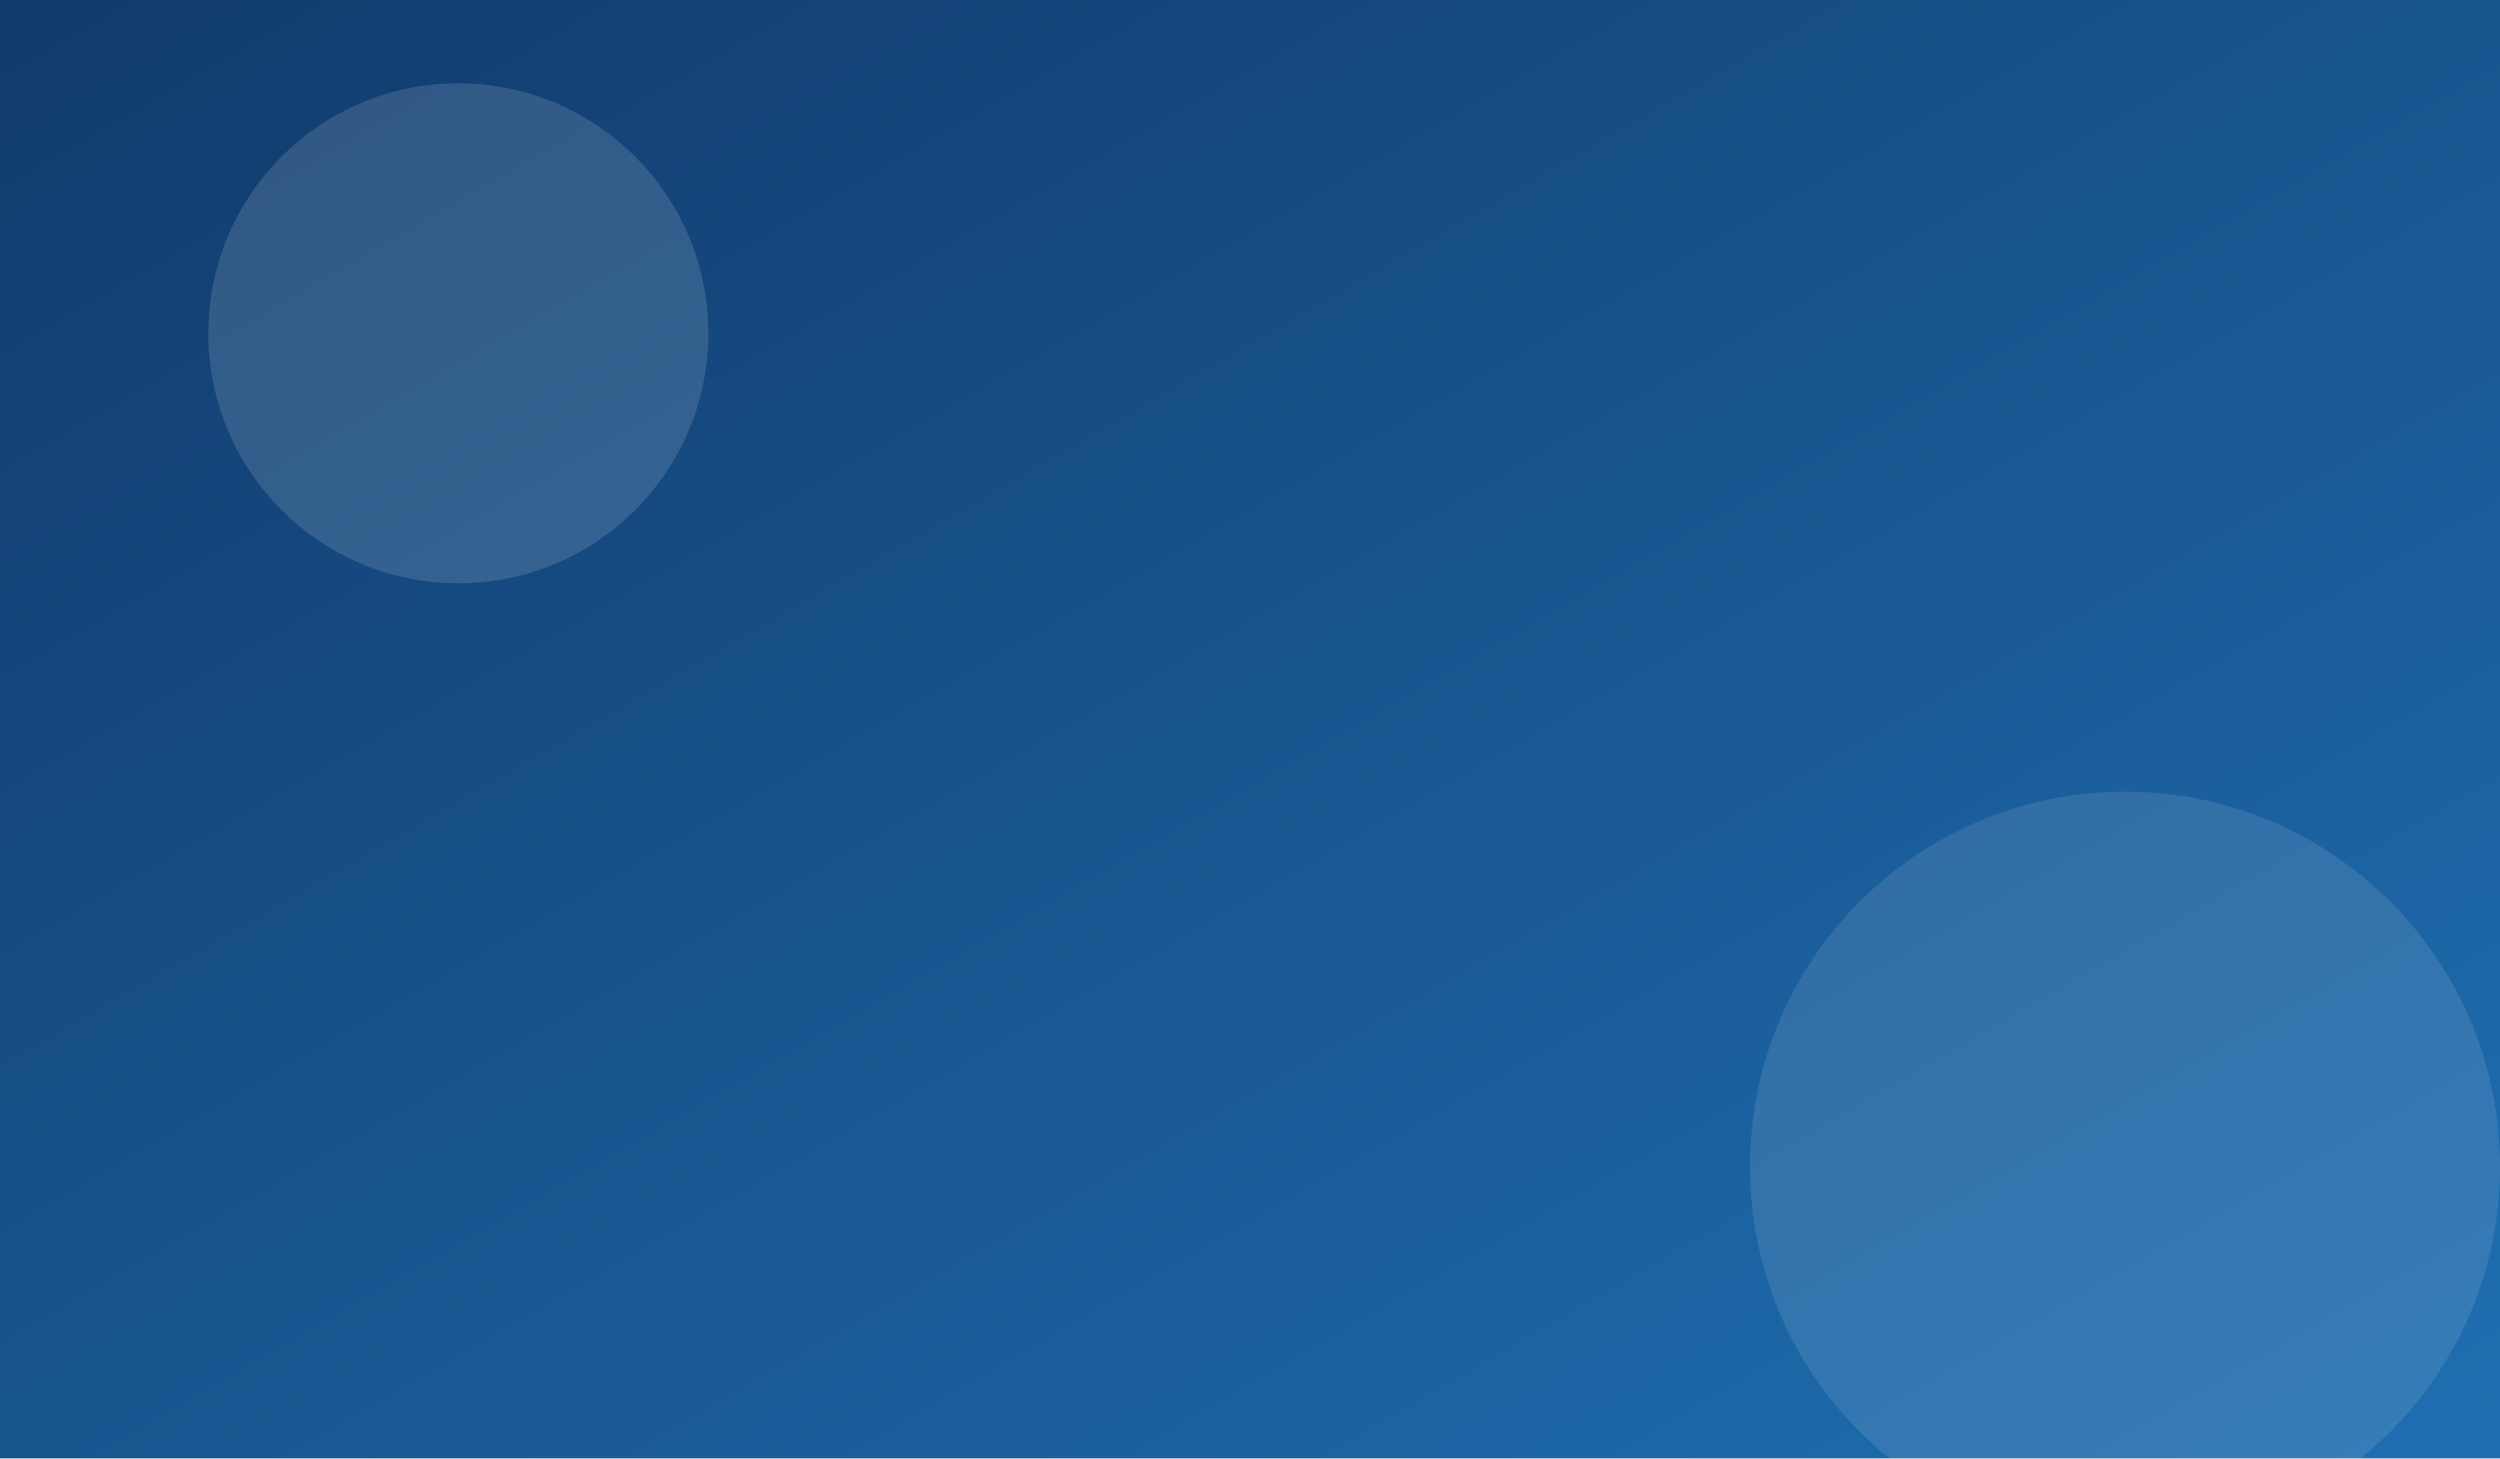
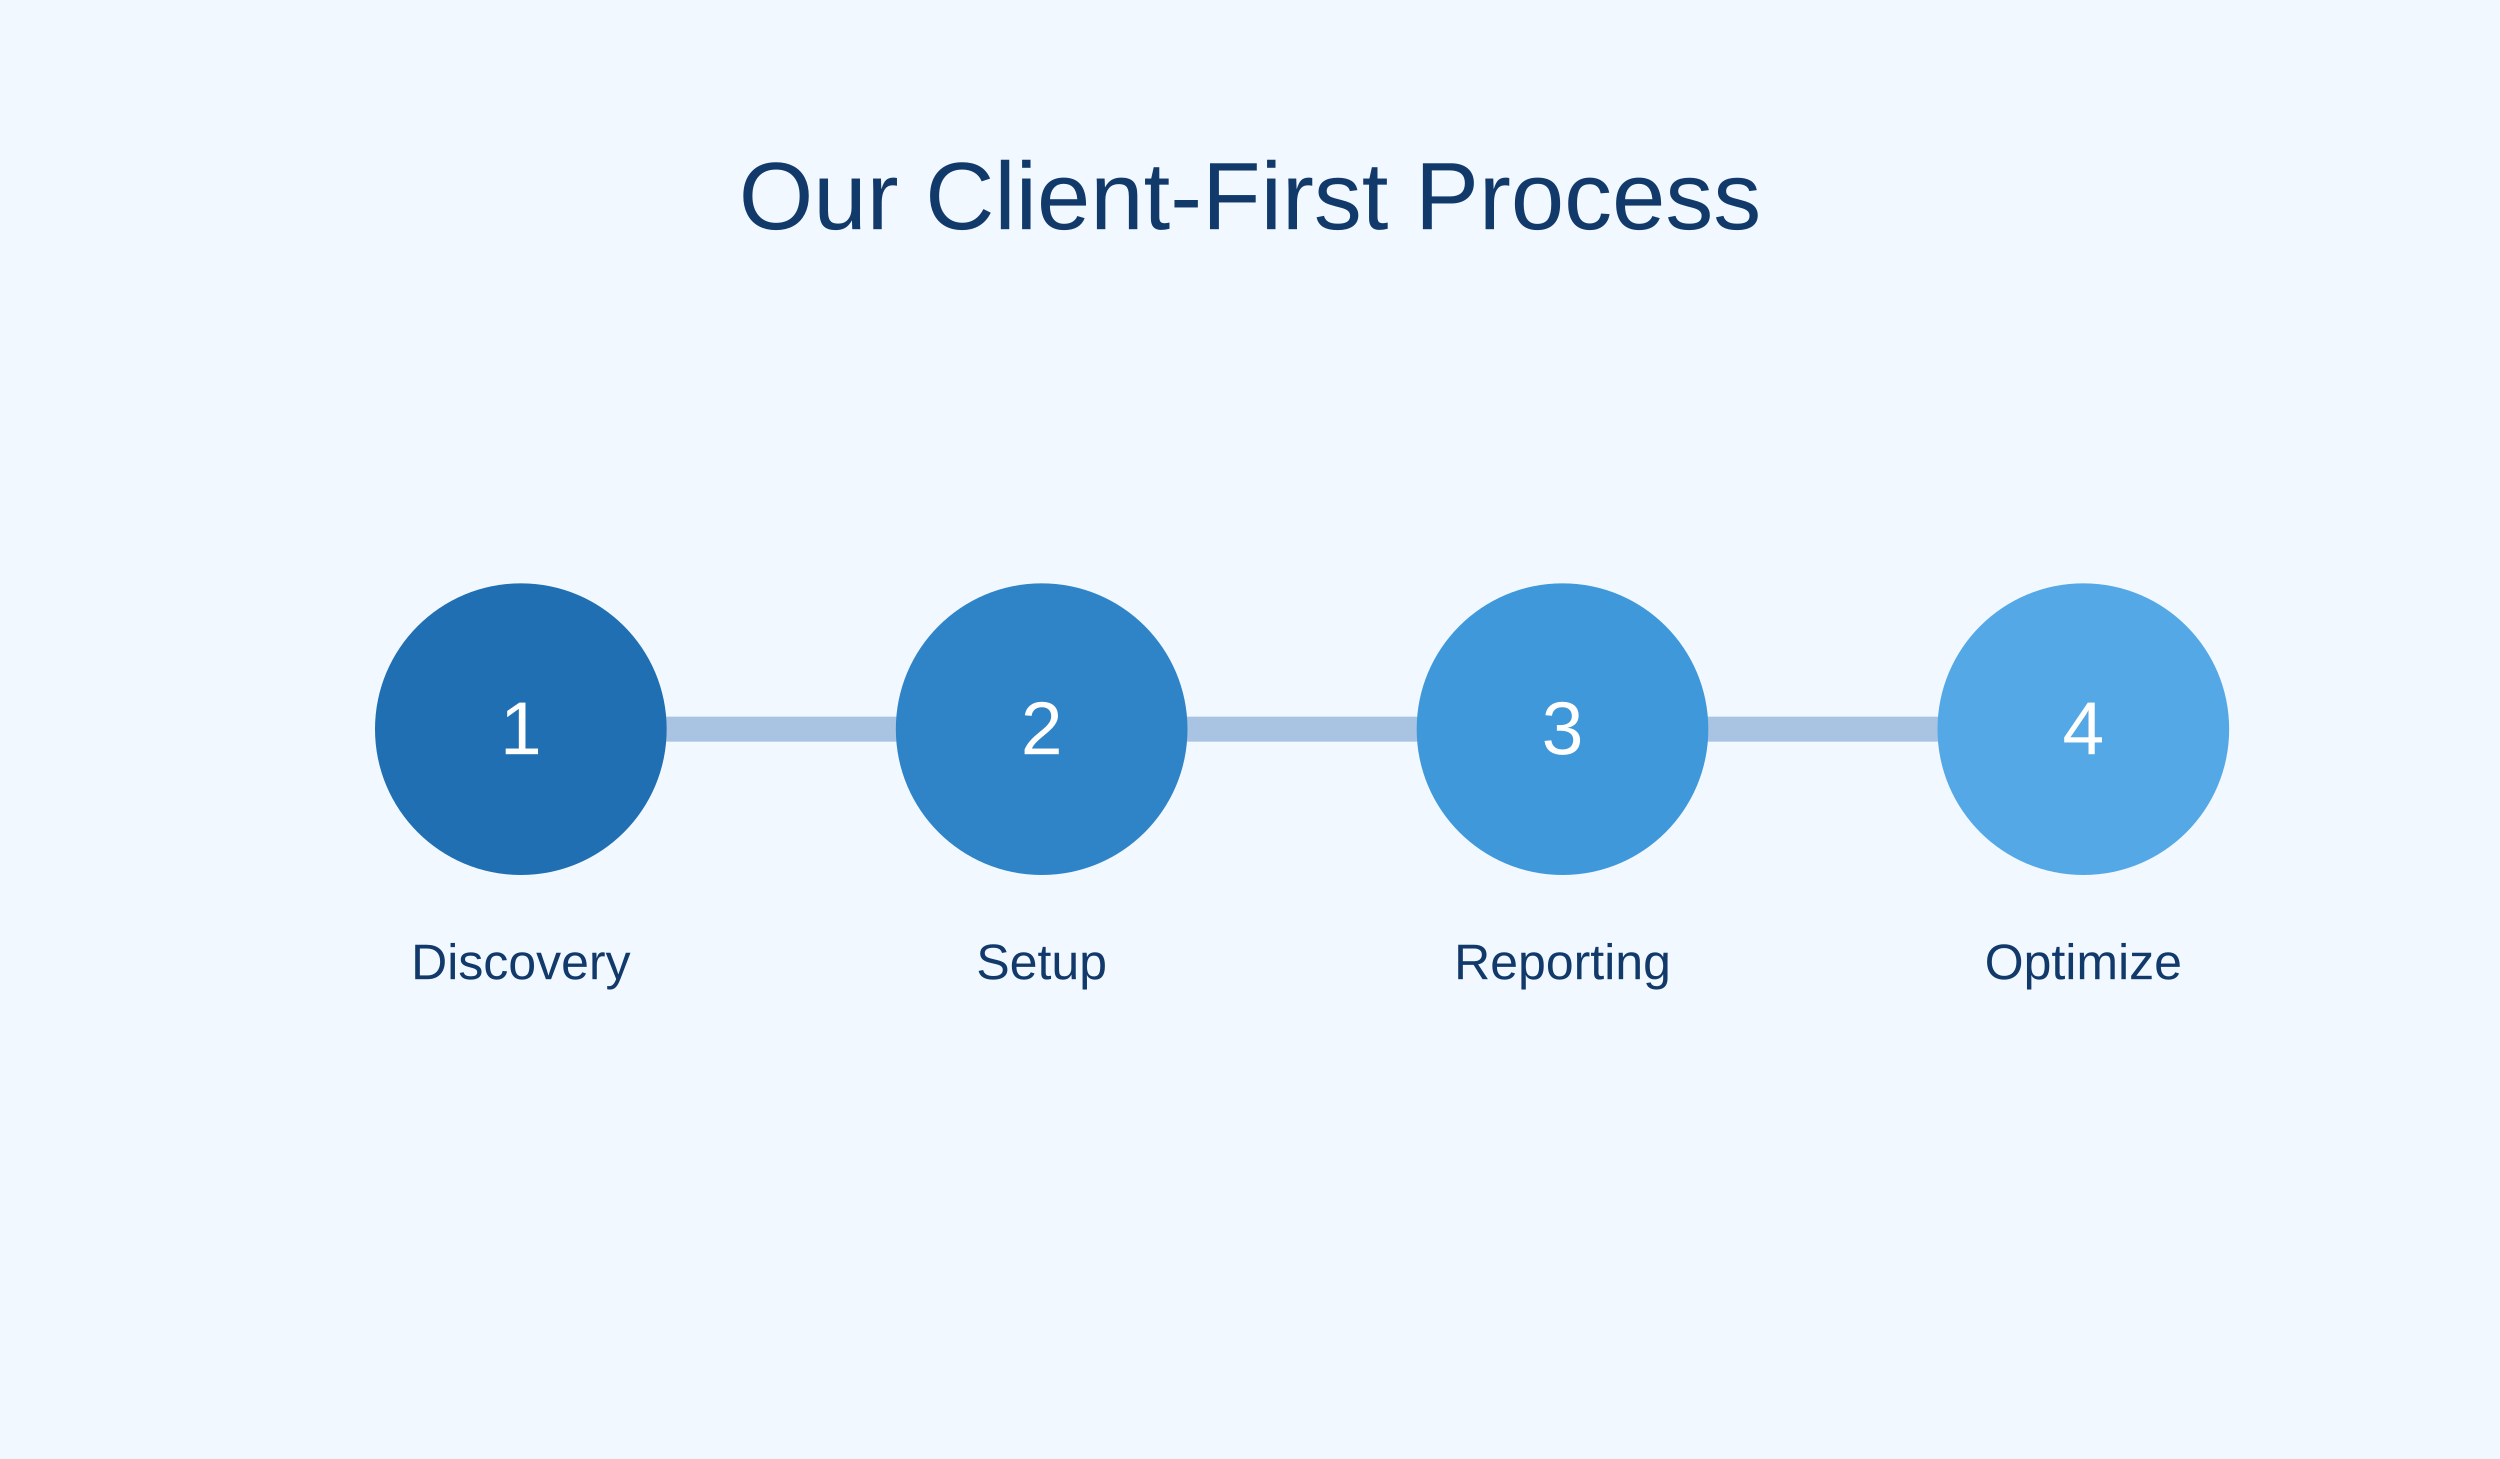
- <svg xmlns="http://www.w3.org/2000/svg" width="1200" height="700" viewBox="0 0 1200 700">
-   <defs>
-     <linearGradient id="g" x1="0" y1="0" x2="1" y2="1">
-       <stop offset="0%" stop-color="#113a6b" />
-       <stop offset="100%" stop-color="#1f6fb2" />
-     </linearGradient>
-   </defs>
-   <rect width="1200" height="700" fill="url(#g)" />
-   <circle cx="220" cy="160" r="120" fill="#ffffff22" />
-   <circle cx="1020" cy="560" r="180" fill="#ffffff1a" />
+ <svg xmlns="http://www.w3.org/2000/svg" width="1200" height="700" viewBox="0 0 1200 700" role="img" aria-labelledby="title desc">
+   <rect width="1200" height="700" fill="#f2f8ff" />
+   <text x="600" y="110" text-anchor="middle" font-size="46" font-family="Arial" fill="#113a6b">Our Client-First Process</text>
+   <line x1="200" y1="350" x2="1000" y2="350" stroke="#a9c4e2" stroke-width="12" />
+   <circle cx="250" cy="350" r="70" fill="#1f6fb2" />
+   <text x="250" y="362" text-anchor="middle" font-size="36" fill="#fff" font-family="Arial">1</text>
+   <circle cx="500" cy="350" r="70" fill="#2f84c8" />
+   <text x="500" y="362" text-anchor="middle" font-size="36" fill="#fff" font-family="Arial">2</text>
+   <circle cx="750" cy="350" r="70" fill="#3f98da" />
+   <text x="750" y="362" text-anchor="middle" font-size="36" fill="#fff" font-family="Arial">3</text>
+   <circle cx="1000" cy="350" r="70" fill="#55a8e6" />
+   <text x="1000" y="362" text-anchor="middle" font-size="36" fill="#fff" font-family="Arial">4</text>
+   <text x="250" y="470" text-anchor="middle" font-size="24" fill="#113a6b" font-family="Arial">Discovery</text>
+   <text x="500" y="470" text-anchor="middle" font-size="24" fill="#113a6b" font-family="Arial">Setup</text>
+   <text x="750" y="470" text-anchor="middle" font-size="24" fill="#113a6b" font-family="Arial">Reporting</text>
+   <text x="1000" y="470" text-anchor="middle" font-size="24" fill="#113a6b" font-family="Arial">Optimize</text>
</svg>
